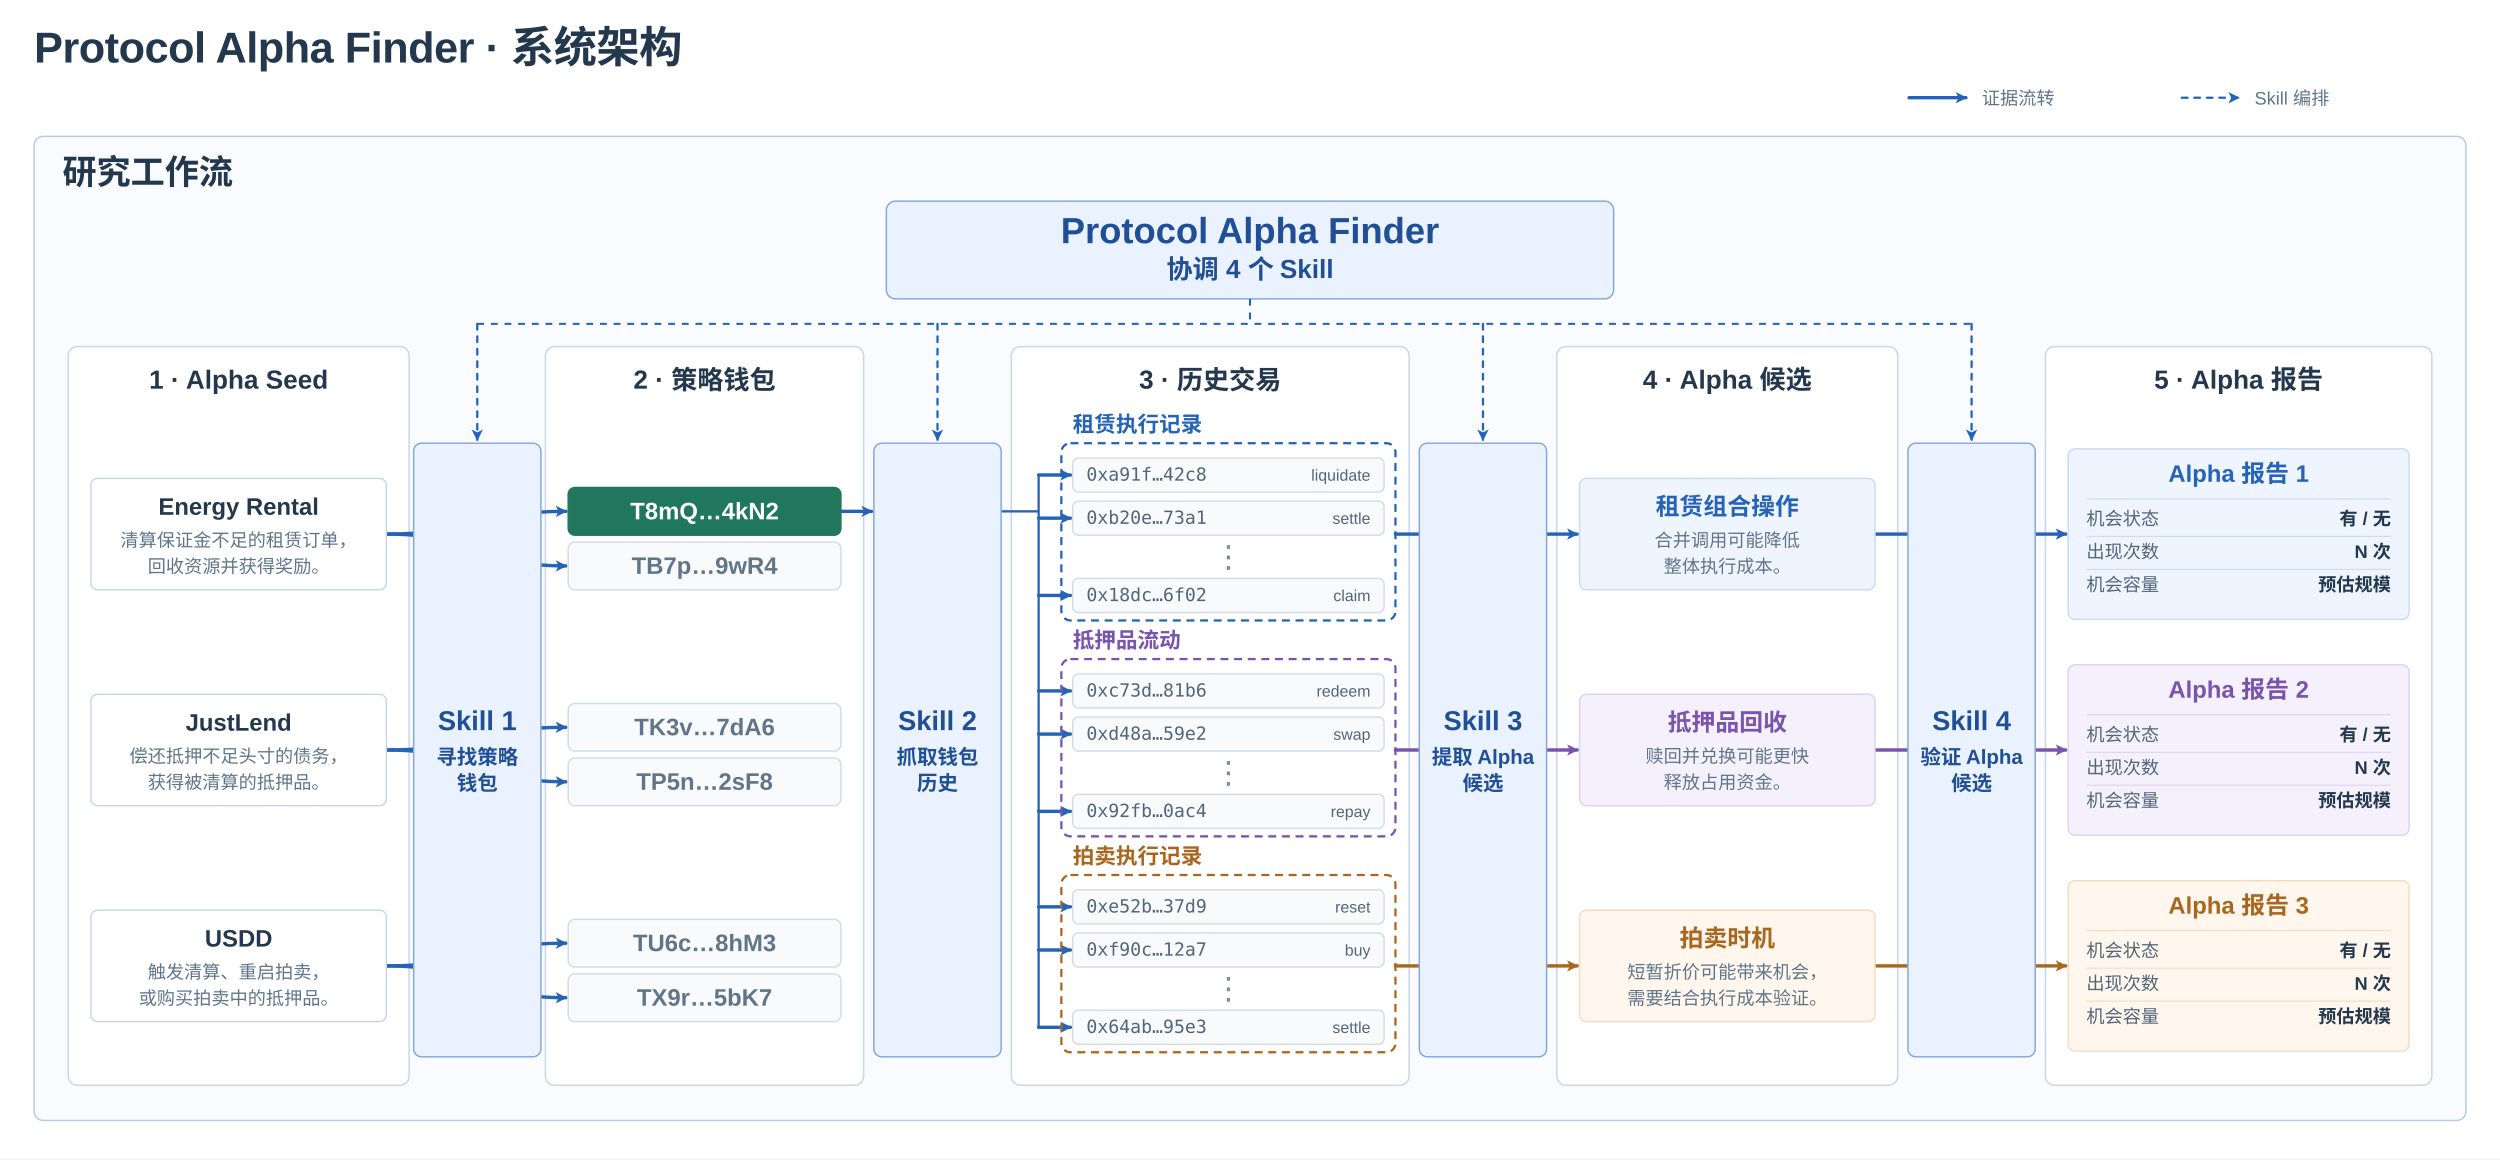
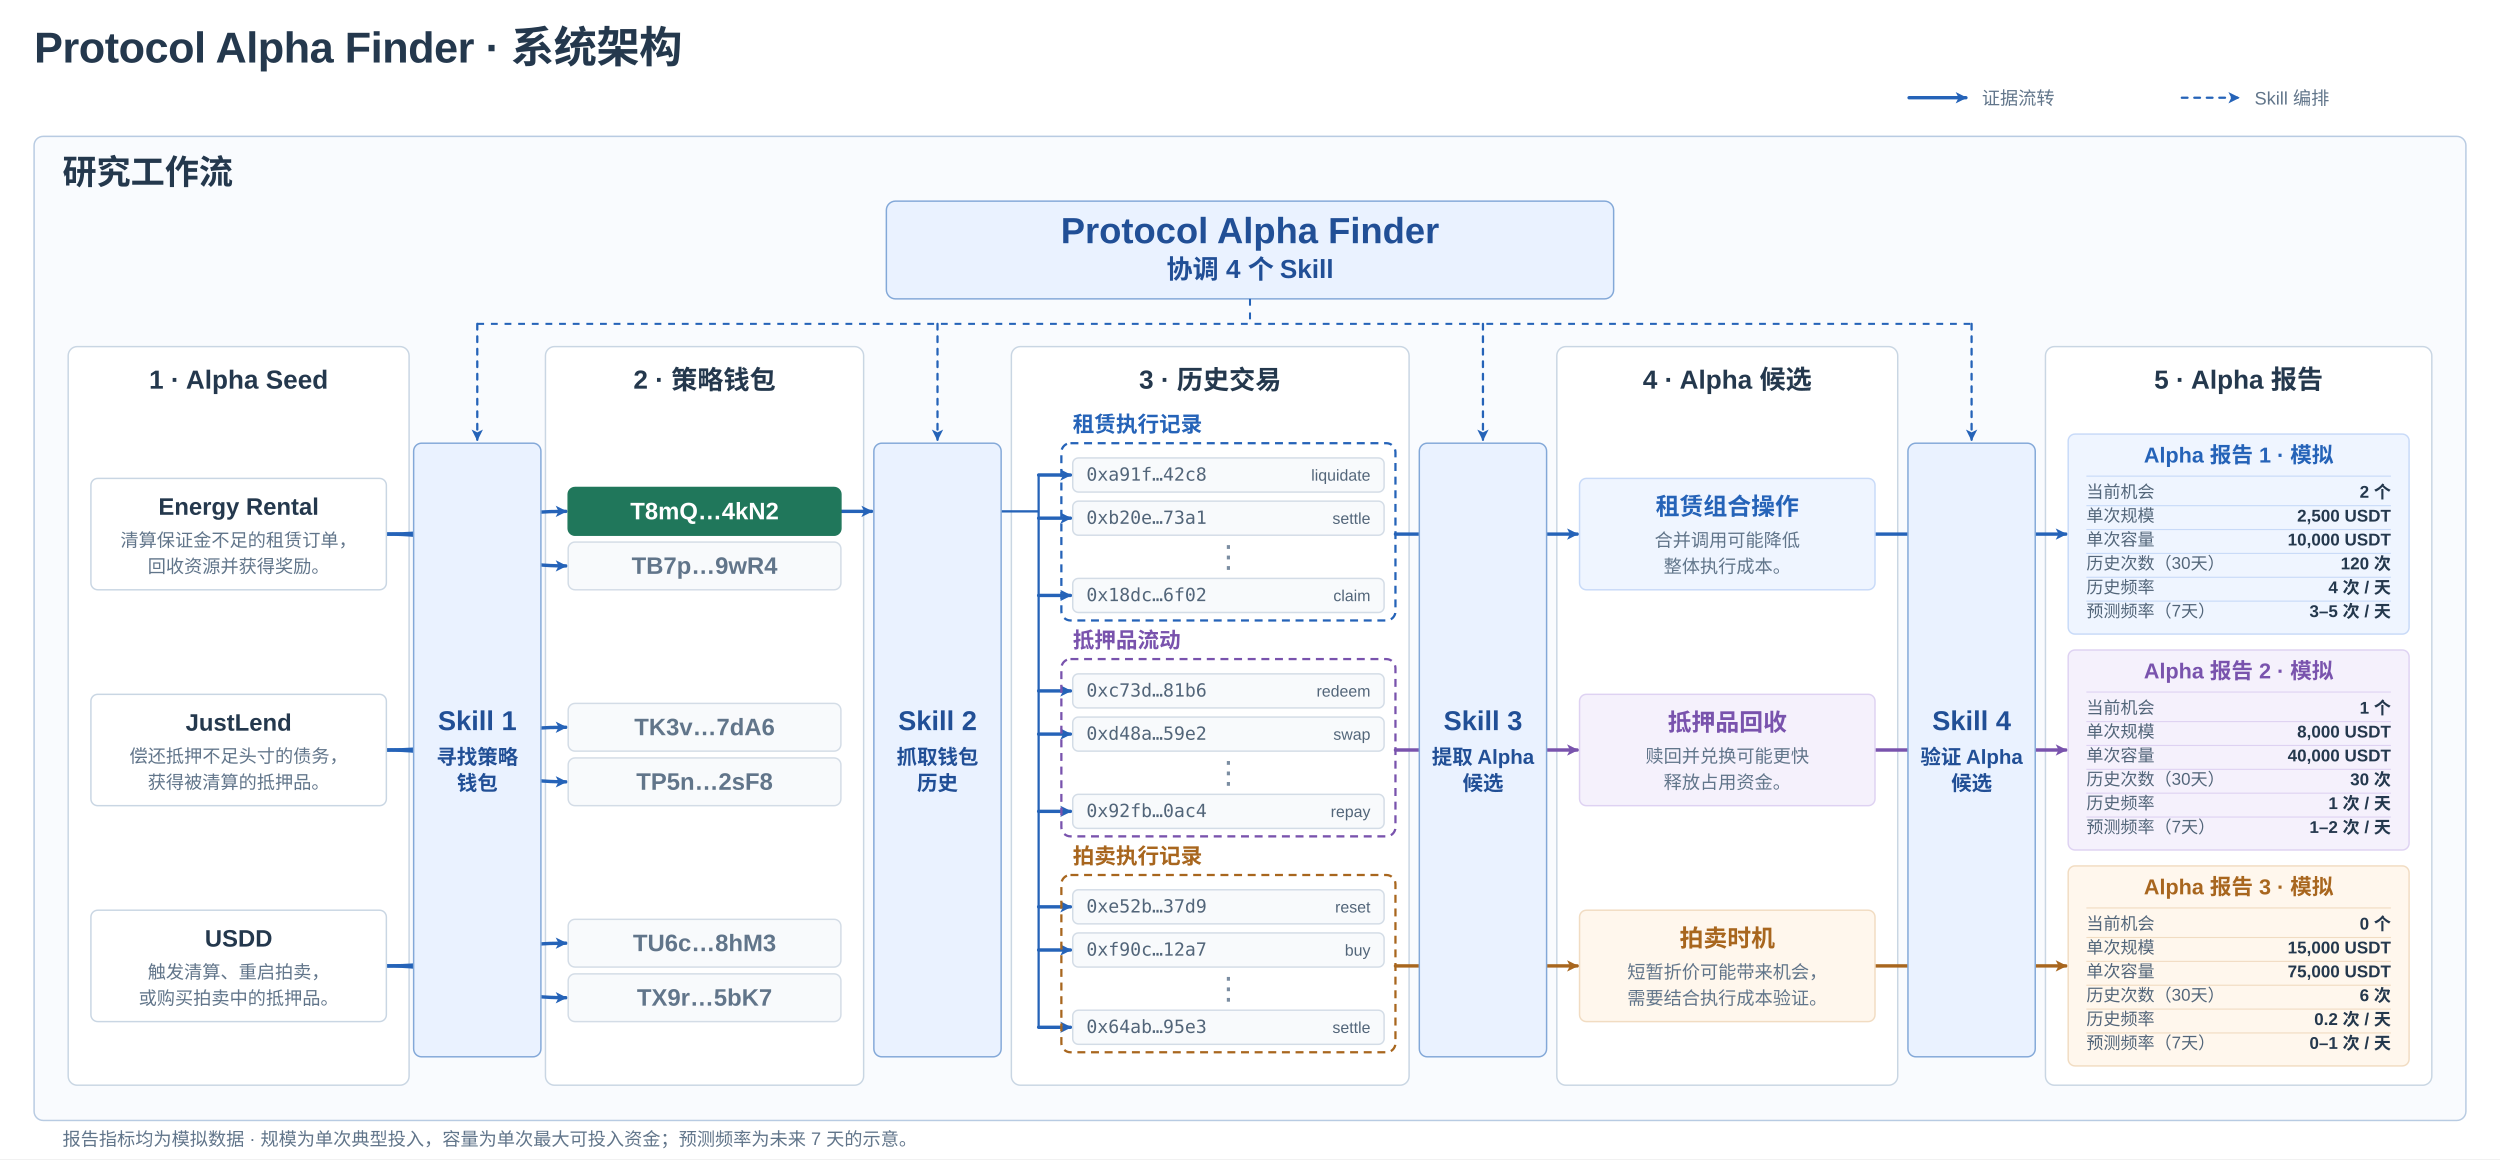
<svg xmlns="http://www.w3.org/2000/svg" width="2200" height="1020" viewBox="0 0 2200 1020" role="img" aria-labelledby="title desc" xml:lang="zh-CN">
  <defs>
    <marker id="a0" viewBox="0 0 10 10" refX="9" refY="5" markerWidth="10" markerHeight="10" markerUnits="userSpaceOnUse" orient="auto">
      <path d="M 0 0 L 10 5 L 0 10 L 2.5 5 Z" fill="#2563b8" />
    </marker>
    <marker id="a1" viewBox="0 0 10 10" refX="9" refY="5" markerWidth="10" markerHeight="10" markerUnits="userSpaceOnUse" orient="auto">
      <path d="M 0 0 L 10 5 L 0 10 L 2.5 5 Z" fill="#7953ad" />
    </marker>
    <marker id="a2" viewBox="0 0 10 10" refX="9" refY="5" markerWidth="10" markerHeight="10" markerUnits="userSpaceOnUse" orient="auto">
      <path d="M 0 0 L 10 5 L 0 10 L 2.5 5 Z" fill="#a8661e" />
    </marker>
    <marker id="a3" viewBox="0 0 10 10" refX="9" refY="5" markerWidth="10" markerHeight="10" markerUnits="userSpaceOnUse" orient="auto">
      <path d="M 0 0 L 10 5 L 0 10 L 2.5 5 Z" fill="#20775b" />
    </marker>
  </defs>
  <style>
text { font-family: Arial, 'PingFang SC', 'Microsoft YaHei', sans-serif; fill:#24384d; }
.title { font-size:38px; font-weight:700; letter-spacing:-.4px; }
.heading { font-size:23px; font-weight:650; }
.node { font-size:21px; font-weight:600; }
.body { font-size:18px; fill:#526579; }
.small { font-size:16px; fill:#61758a; }
.code { font-family:'SFMono-Regular',Consolas,monospace; font-size:16px; }
.label { font-size:14px; font-weight:650; letter-spacing:1px; fill:#61758a; }
</style>
  <rect x="0" y="0" width="2200" height="1020" rx="0" fill="#ffffff" stroke="none" stroke-width="1.3" />
  <style>
.workflow-title { font-size:30px; font-weight:700; }
.skill-title { font-size:24px; font-weight:700; }
.skill-phrase { font-size:18px; font-weight:700; }
.coordinator-title { font-size:32px; font-weight:700; }
.coordinator-description { font-size:23px; font-weight:700; }
.transaction-id { font-family:'SFMono-Regular',Consolas,monospace; font-size:16px; fill:#526579; }
.transaction-action { font-size:14px; fill:#526579; }
.transaction-ellipsis { font-size:27px; fill:#7b8da1; }
.group-label { font-size:19px; font-weight:700; }
- .report-field { font-size:16px; fill:#526579; }
- .report-value { font-size:16px; font-weight:600; }
+ .report-title { font-size:19px; font-weight:700; }
+ .report-field { font-size:15px; fill:#526579; }
+ .report-value { font-size:15px; font-weight:600; }
</style>
  <text x="30" y="55" class="title" text-anchor="start">Protocol Alpha Finder · 系统架构</text>
  <path data-kind="legend-evidence" d="M 1680 86 C 1705.0 86 1705.0 86 1730 86" stroke="#2563b8" stroke-width="3" fill="none" stroke-linecap="round" marker-end="url(#a0)" />
  <text x="1744" y="92" class="small" text-anchor="start">证据流转</text>
  <path data-kind="legend-control" d="M 1920 86 C 1945.0 86 1945.0 86 1970 86" stroke="#2563b8" stroke-width="2" fill="none" stroke-linecap="round" marker-end="url(#a0)" stroke-dasharray="5 6" />
  <text x="1984" y="92" class="small" text-anchor="start">Skill 编排</text>
  <rect x="30" y="120" width="2140" height="866" rx="8" fill="#f9fbfe" stroke="#b8cbe2" stroke-width="1.3" />
  <text x="55" y="162" class="workflow-title" text-anchor="start">研究工作流</text>
  <rect x="780" y="177" width="640" height="86" rx="8" fill="#eaf2ff" stroke="#83a8d8" stroke-width="1.3" />
  <text x="1100" y="214" class="coordinator-title" text-anchor="middle" style="fill:#214f96">Protocol Alpha Finder</text>
  <text x="1100" y="245" class="coordinator-description" text-anchor="middle" style="fill:#214f96">协调 4 个 Skill</text>
  <path data-kind="coordination-bus" d="M 1100 263 V 285 M 420 285 H 1735" stroke="#2563b8" stroke-width="1.8" stroke-dasharray="6 6" fill="none" />
  <path data-kind="skill-coordination" d="M 420 285 C 420 336.0 420 336.0 420 387.0" stroke="#2563b8" stroke-width="2" fill="none" stroke-linecap="round" marker-end="url(#a0)" stroke-dasharray="5 6" />
  <path data-kind="skill-coordination" d="M 825 285 C 825 336.0 825 336.0 825 387.0" stroke="#2563b8" stroke-width="2" fill="none" stroke-linecap="round" marker-end="url(#a0)" stroke-dasharray="5 6" />
  <path data-kind="skill-coordination" d="M 1305 285 C 1305 336.0 1305 336.0 1305 387.0" stroke="#2563b8" stroke-width="2" fill="none" stroke-linecap="round" marker-end="url(#a0)" stroke-dasharray="5 6" />
  <path data-kind="skill-coordination" d="M 1735 285 C 1735 336.0 1735 336.0 1735 387.0" stroke="#2563b8" stroke-width="2" fill="none" stroke-linecap="round" marker-end="url(#a0)" stroke-dasharray="5 6" />
  <rect x="60" y="305" width="300" height="650" rx="8" fill="#ffffff" stroke="#c9d6e3" stroke-width="1.3" />
  <text x="210.0" y="342" class="heading" text-anchor="middle">1 · Alpha Seed</text>
  <rect x="480" y="305" width="280" height="650" rx="8" fill="#ffffff" stroke="#c9d6e3" stroke-width="1.3" />
  <text x="620.0" y="342" class="heading" text-anchor="middle">2 · 策略钱包</text>
  <rect x="890" y="305" width="350" height="650" rx="8" fill="#ffffff" stroke="#c9d6e3" stroke-width="1.3" />
  <text x="1065.0" y="342" class="heading" text-anchor="middle">3 · 历史交易</text>
  <rect x="1370" y="305" width="300" height="650" rx="8" fill="#ffffff" stroke="#c9d6e3" stroke-width="1.3" />
  <text x="1520.0" y="342" class="heading" text-anchor="middle">4 · Alpha 候选</text>
  <rect x="1800" y="305" width="340" height="650" rx="8" fill="#ffffff" stroke="#c9d6e3" stroke-width="1.3" />
  <text x="1970.0" y="342" class="heading" text-anchor="middle">5 · Alpha 报告</text>
  <path data-kind="seed-wallet" d="M 340 470 C 419.0 470 419.0 450 498 450" stroke="#2563b8" stroke-width="3" fill="none" stroke-linecap="round" marker-end="url(#a0)" />
  <path data-kind="seed-wallet" d="M 340 470 C 419.0 470 419.0 498 498 498" stroke="#2563b8" stroke-width="3" fill="none" stroke-linecap="round" marker-end="url(#a0)" />
  <path data-kind="seed-wallet" d="M 340 660 C 419.0 660 419.0 640 498 640" stroke="#2563b8" stroke-width="3" fill="none" stroke-linecap="round" marker-end="url(#a0)" />
  <path data-kind="seed-wallet" d="M 340 660 C 419.0 660 419.0 688 498 688" stroke="#2563b8" stroke-width="3" fill="none" stroke-linecap="round" marker-end="url(#a0)" />
  <path data-kind="seed-wallet" d="M 340 850 C 419.0 850 419.0 830 498 830" stroke="#2563b8" stroke-width="3" fill="none" stroke-linecap="round" marker-end="url(#a0)" />
  <path data-kind="seed-wallet" d="M 340 850 C 419.0 850 419.0 878 498 878" stroke="#2563b8" stroke-width="3" fill="none" stroke-linecap="round" marker-end="url(#a0)" />
  <path data-kind="wallet-history" d="M 740 450 H 767" stroke="#2563b8" stroke-width="3" fill="none" stroke-linecap="round" marker-end="url(#a0)" />
  <path data-kind="monitor-feed" d="M 881 450 H 914 M 914 418 V 904" stroke="#2563b8" stroke-width="2" fill="none" stroke-linecap="round" />
  <path data-kind="monitored-transaction" d="M 914 418 C 928.0 418 928.0 418 942 418" stroke="#2563b8" stroke-width="3" fill="none" stroke-linecap="round" marker-end="url(#a0)" />
  <path data-kind="monitored-transaction" d="M 914 456 C 928.0 456 928.0 456 942 456" stroke="#2563b8" stroke-width="3" fill="none" stroke-linecap="round" marker-end="url(#a0)" />
  <path data-kind="monitored-transaction" d="M 914 524 C 928.0 524 928.0 524 942 524" stroke="#2563b8" stroke-width="3" fill="none" stroke-linecap="round" marker-end="url(#a0)" />
  <path data-kind="monitored-transaction" d="M 914 608 C 928.0 608 928.0 608 942 608" stroke="#2563b8" stroke-width="3" fill="none" stroke-linecap="round" marker-end="url(#a0)" />
  <path data-kind="monitored-transaction" d="M 914 646 C 928.0 646 928.0 646 942 646" stroke="#2563b8" stroke-width="3" fill="none" stroke-linecap="round" marker-end="url(#a0)" />
  <path data-kind="monitored-transaction" d="M 914 714 C 928.0 714 928.0 714 942 714" stroke="#2563b8" stroke-width="3" fill="none" stroke-linecap="round" marker-end="url(#a0)" />
  <path data-kind="monitored-transaction" d="M 914 798 C 928.0 798 928.0 798 942 798" stroke="#2563b8" stroke-width="3" fill="none" stroke-linecap="round" marker-end="url(#a0)" />
  <path data-kind="monitored-transaction" d="M 914 836 C 928.0 836 928.0 836 942 836" stroke="#2563b8" stroke-width="3" fill="none" stroke-linecap="round" marker-end="url(#a0)" />
  <path data-kind="monitored-transaction" d="M 914 904 C 928.0 904 928.0 904 942 904" stroke="#2563b8" stroke-width="3" fill="none" stroke-linecap="round" marker-end="url(#a0)" />
  <path data-kind="history-candidate" d="M 1228 470 C 1308.0 470 1308.0 470 1388 470" stroke="#2563b8" stroke-width="3" fill="none" stroke-linecap="round" marker-end="url(#a0)" />
  <path data-kind="history-candidate" d="M 1228 660 C 1308.0 660 1308.0 660 1388 660" stroke="#7953ad" stroke-width="3" fill="none" stroke-linecap="round" marker-end="url(#a1)" />
  <path data-kind="history-candidate" d="M 1228 850 C 1308.0 850 1308.0 850 1388 850" stroke="#a8661e" stroke-width="3" fill="none" stroke-linecap="round" marker-end="url(#a2)" />
  <path data-kind="candidate-report" d="M 1650 470 C 1734.0 470 1734.0 470 1818 470" stroke="#2563b8" stroke-width="3" fill="none" stroke-linecap="round" marker-end="url(#a0)" />
  <path data-kind="candidate-report" d="M 1650 660 C 1734.0 660 1734.0 660 1818 660" stroke="#7953ad" stroke-width="3" fill="none" stroke-linecap="round" marker-end="url(#a1)" />
  <path data-kind="candidate-report" d="M 1650 850 C 1734.0 850 1734.0 850 1818 850" stroke="#a8661e" stroke-width="3" fill="none" stroke-linecap="round" marker-end="url(#a2)" />
  <rect x="80" y="421" width="260" height="98" rx="6" fill="#ffffff" stroke="#c9d6e3" stroke-width="1.3" />
  <text x="210" y="453" class="node" text-anchor="middle">Energy Rental</text>
  <text x="210" y="481" class="small" text-anchor="middle">清算保证金不足的租赁订单，</text>
  <text x="210" y="504" class="small" text-anchor="middle">回收资源并获得奖励。</text>
  <rect data-kind="transaction-group" x="934" y="390" width="294" height="156" rx="8" fill="none" stroke="#2563b8" stroke-width="2" stroke-dasharray="7 5" />
  <text x="944" y="380" class="group-label" text-anchor="start" style="fill:#2563b8">租赁执行记录</text>
  <g data-kind="transaction-row">
    <rect x="944" y="403" width="274" height="30" rx="5" fill="#f8fafc" stroke="#d3dce6" stroke-width="1.3" />
    <text x="956" y="423" class="transaction-id" text-anchor="start">0xa91f…42c8</text>
    <text x="1206" y="423" class="transaction-action" text-anchor="end">liquidate</text>
  </g>
  <g data-kind="transaction-row">
    <rect x="944" y="441" width="274" height="30" rx="5" fill="#f8fafc" stroke="#d3dce6" stroke-width="1.3" />
    <text x="956" y="461" class="transaction-id" text-anchor="start">0xb20e…73a1</text>
    <text x="1206" y="461" class="transaction-action" text-anchor="end">settle</text>
  </g>
  <g data-kind="transaction-row">
    <rect x="944" y="509" width="274" height="30" rx="5" fill="#f8fafc" stroke="#d3dce6" stroke-width="1.3" />
    <text x="956" y="529" class="transaction-id" text-anchor="start">0x18dc…6f02</text>
    <text x="1206" y="529" class="transaction-action" text-anchor="end">claim</text>
  </g>
  <text x="1081" y="499" class="transaction-ellipsis" text-anchor="middle">⋮</text>
  <rect x="1390" y="421" width="260" height="98" rx="6" fill="#eff5ff" stroke="#c8daf8" stroke-width="1.3" />
  <text x="1520" y="453" class="node" text-anchor="middle" style="fill:#2563b8">租赁组合操作</text>
  <text x="1520" y="481" class="small" text-anchor="middle">合并调用可能降低</text>
  <text x="1520" y="504" class="small" text-anchor="middle">整体执行成本。</text>
  <g data-kind="alpha-report">
-     <rect x="1820" y="395" width="300" height="150" rx="6" fill="#eff5ff" stroke="#c8daf8" stroke-width="1.3" />
-     <text x="1970" y="424" class="node" text-anchor="middle" style="fill:#2563b8">Alpha 报告 1</text>
-     <path d="M 1836 439 L 2104 439" stroke="#c8daf8" fill="none" />
-     <text x="1836" y="462" class="report-field" text-anchor="start">机会状态</text>
-     <text x="2104" y="462" class="report-value" text-anchor="end">有 / 无</text>
-     <path d="M 1836 472 L 2104 472" stroke="#c8daf8" fill="none" />
-     <text x="1836" y="491" class="report-field" text-anchor="start">出现次数</text>
-     <text x="2104" y="491" class="report-value" text-anchor="end">N 次</text>
-     <path d="M 1836 501 L 2104 501" stroke="#c8daf8" fill="none" />
-     <text x="1836" y="520" class="report-field" text-anchor="start">机会容量</text>
-     <text x="2104" y="520" class="report-value" text-anchor="end">预估规模</text>
+     <rect x="1820" y="382" width="300" height="176" rx="6" fill="#eff5ff" stroke="#c8daf8" stroke-width="1.3" />
+     <text x="1970" y="407" class="report-title" text-anchor="middle" style="fill:#2563b8">Alpha 报告 1 · 模拟</text>
+     <path d="M 1836 419 L 2104 419" stroke="#c8daf8" fill="none" />
+     <text x="1836" y="438" class="report-field" text-anchor="start">当前机会</text>
+     <text x="2104" y="438" class="report-value" text-anchor="end">2 个</text>
+     <path d="M 1836 445 L 2104 445" stroke="#c8daf8" fill="none" />
+     <text x="1836" y="459" class="report-field" text-anchor="start">单次规模</text>
+     <text x="2104" y="459" class="report-value" text-anchor="end">2,500 USDT</text>
+     <path d="M 1836 466 L 2104 466" stroke="#c8daf8" fill="none" />
+     <text x="1836" y="480" class="report-field" text-anchor="start">单次容量</text>
+     <text x="2104" y="480" class="report-value" text-anchor="end">10,000 USDT</text>
+     <path d="M 1836 487 L 2104 487" stroke="#c8daf8" fill="none" />
+     <text x="1836" y="501" class="report-field" text-anchor="start">历史次数（30天）</text>
+     <text x="2104" y="501" class="report-value" text-anchor="end">120 次</text>
+     <path d="M 1836 508 L 2104 508" stroke="#c8daf8" fill="none" />
+     <text x="1836" y="522" class="report-field" text-anchor="start">历史频率</text>
+     <text x="2104" y="522" class="report-value" text-anchor="end">4 次 / 天</text>
+     <path d="M 1836 529 L 2104 529" stroke="#c8daf8" fill="none" />
+     <text x="1836" y="543" class="report-field" text-anchor="start">预测频率（7天）</text>
+     <text x="2104" y="543" class="report-value" text-anchor="end">3–5 次 / 天</text>
  </g>
  <rect x="80" y="611" width="260" height="98" rx="6" fill="#ffffff" stroke="#c9d6e3" stroke-width="1.3" />
  <text x="210" y="643" class="node" text-anchor="middle">JustLend</text>
  <text x="210" y="671" class="small" text-anchor="middle">偿还抵押不足头寸的债务，</text>
  <text x="210" y="694" class="small" text-anchor="middle">获得被清算的抵押品。</text>
  <rect data-kind="transaction-group" x="934" y="580" width="294" height="156" rx="8" fill="none" stroke="#7953ad" stroke-width="2" stroke-dasharray="7 5" />
  <text x="944" y="570" class="group-label" text-anchor="start" style="fill:#7953ad">抵押品流动</text>
  <g data-kind="transaction-row">
    <rect x="944" y="593" width="274" height="30" rx="5" fill="#f8fafc" stroke="#d3dce6" stroke-width="1.3" />
    <text x="956" y="613" class="transaction-id" text-anchor="start">0xc73d…81b6</text>
    <text x="1206" y="613" class="transaction-action" text-anchor="end">redeem</text>
  </g>
  <g data-kind="transaction-row">
    <rect x="944" y="631" width="274" height="30" rx="5" fill="#f8fafc" stroke="#d3dce6" stroke-width="1.3" />
    <text x="956" y="651" class="transaction-id" text-anchor="start">0xd48a…59e2</text>
    <text x="1206" y="651" class="transaction-action" text-anchor="end">swap</text>
  </g>
  <g data-kind="transaction-row">
    <rect x="944" y="699" width="274" height="30" rx="5" fill="#f8fafc" stroke="#d3dce6" stroke-width="1.3" />
    <text x="956" y="719" class="transaction-id" text-anchor="start">0x92fb…0ac4</text>
    <text x="1206" y="719" class="transaction-action" text-anchor="end">repay</text>
  </g>
  <text x="1081" y="689" class="transaction-ellipsis" text-anchor="middle">⋮</text>
  <rect x="1390" y="611" width="260" height="98" rx="6" fill="#f5f1fc" stroke="#ded2f2" stroke-width="1.3" />
  <text x="1520" y="643" class="node" text-anchor="middle" style="fill:#7953ad">抵押品回收</text>
  <text x="1520" y="671" class="small" text-anchor="middle">赎回并兑换可能更快</text>
  <text x="1520" y="694" class="small" text-anchor="middle">释放占用资金。</text>
  <g data-kind="alpha-report">
-     <rect x="1820" y="585" width="300" height="150" rx="6" fill="#f5f1fc" stroke="#ded2f2" stroke-width="1.3" />
-     <text x="1970" y="614" class="node" text-anchor="middle" style="fill:#7953ad">Alpha 报告 2</text>
-     <path d="M 1836 629 L 2104 629" stroke="#ded2f2" fill="none" />
-     <text x="1836" y="652" class="report-field" text-anchor="start">机会状态</text>
-     <text x="2104" y="652" class="report-value" text-anchor="end">有 / 无</text>
-     <path d="M 1836 662 L 2104 662" stroke="#ded2f2" fill="none" />
-     <text x="1836" y="681" class="report-field" text-anchor="start">出现次数</text>
-     <text x="2104" y="681" class="report-value" text-anchor="end">N 次</text>
-     <path d="M 1836 691 L 2104 691" stroke="#ded2f2" fill="none" />
-     <text x="1836" y="710" class="report-field" text-anchor="start">机会容量</text>
-     <text x="2104" y="710" class="report-value" text-anchor="end">预估规模</text>
+     <rect x="1820" y="572" width="300" height="176" rx="6" fill="#f5f1fc" stroke="#ded2f2" stroke-width="1.3" />
+     <text x="1970" y="597" class="report-title" text-anchor="middle" style="fill:#7953ad">Alpha 报告 2 · 模拟</text>
+     <path d="M 1836 609 L 2104 609" stroke="#ded2f2" fill="none" />
+     <text x="1836" y="628" class="report-field" text-anchor="start">当前机会</text>
+     <text x="2104" y="628" class="report-value" text-anchor="end">1 个</text>
+     <path d="M 1836 635 L 2104 635" stroke="#ded2f2" fill="none" />
+     <text x="1836" y="649" class="report-field" text-anchor="start">单次规模</text>
+     <text x="2104" y="649" class="report-value" text-anchor="end">8,000 USDT</text>
+     <path d="M 1836 656 L 2104 656" stroke="#ded2f2" fill="none" />
+     <text x="1836" y="670" class="report-field" text-anchor="start">单次容量</text>
+     <text x="2104" y="670" class="report-value" text-anchor="end">40,000 USDT</text>
+     <path d="M 1836 677 L 2104 677" stroke="#ded2f2" fill="none" />
+     <text x="1836" y="691" class="report-field" text-anchor="start">历史次数（30天）</text>
+     <text x="2104" y="691" class="report-value" text-anchor="end">30 次</text>
+     <path d="M 1836 698 L 2104 698" stroke="#ded2f2" fill="none" />
+     <text x="1836" y="712" class="report-field" text-anchor="start">历史频率</text>
+     <text x="2104" y="712" class="report-value" text-anchor="end">1 次 / 天</text>
+     <path d="M 1836 719 L 2104 719" stroke="#ded2f2" fill="none" />
+     <text x="1836" y="733" class="report-field" text-anchor="start">预测频率（7天）</text>
+     <text x="2104" y="733" class="report-value" text-anchor="end">1–2 次 / 天</text>
  </g>
  <rect x="80" y="801" width="260" height="98" rx="6" fill="#ffffff" stroke="#c9d6e3" stroke-width="1.3" />
  <text x="210" y="833" class="node" text-anchor="middle">USDD</text>
  <text x="210" y="861" class="small" text-anchor="middle">触发清算、重启拍卖，</text>
  <text x="210" y="884" class="small" text-anchor="middle">或购买拍卖中的抵押品。</text>
  <rect data-kind="transaction-group" x="934" y="770" width="294" height="156" rx="8" fill="none" stroke="#a8661e" stroke-width="2" stroke-dasharray="7 5" />
  <text x="944" y="760" class="group-label" text-anchor="start" style="fill:#a8661e">拍卖执行记录</text>
  <g data-kind="transaction-row">
    <rect x="944" y="783" width="274" height="30" rx="5" fill="#f8fafc" stroke="#d3dce6" stroke-width="1.3" />
    <text x="956" y="803" class="transaction-id" text-anchor="start">0xe52b…37d9</text>
    <text x="1206" y="803" class="transaction-action" text-anchor="end">reset</text>
  </g>
  <g data-kind="transaction-row">
    <rect x="944" y="821" width="274" height="30" rx="5" fill="#f8fafc" stroke="#d3dce6" stroke-width="1.3" />
    <text x="956" y="841" class="transaction-id" text-anchor="start">0xf90c…12a7</text>
    <text x="1206" y="841" class="transaction-action" text-anchor="end">buy</text>
  </g>
  <g data-kind="transaction-row">
    <rect x="944" y="889" width="274" height="30" rx="5" fill="#f8fafc" stroke="#d3dce6" stroke-width="1.3" />
    <text x="956" y="909" class="transaction-id" text-anchor="start">0x64ab…95e3</text>
    <text x="1206" y="909" class="transaction-action" text-anchor="end">settle</text>
  </g>
  <text x="1081" y="879" class="transaction-ellipsis" text-anchor="middle">⋮</text>
  <rect x="1390" y="801" width="260" height="98" rx="6" fill="#fff7ed" stroke="#f1dcc2" stroke-width="1.3" />
  <text x="1520" y="833" class="node" text-anchor="middle" style="fill:#a8661e">拍卖时机</text>
  <text x="1520" y="861" class="small" text-anchor="middle">短暂折价可能带来机会，</text>
  <text x="1520" y="884" class="small" text-anchor="middle">需要结合执行成本验证。</text>
  <g data-kind="alpha-report">
-     <rect x="1820" y="775" width="300" height="150" rx="6" fill="#fff7ed" stroke="#f1dcc2" stroke-width="1.3" />
-     <text x="1970" y="804" class="node" text-anchor="middle" style="fill:#a8661e">Alpha 报告 3</text>
-     <path d="M 1836 819 L 2104 819" stroke="#f1dcc2" fill="none" />
-     <text x="1836" y="842" class="report-field" text-anchor="start">机会状态</text>
-     <text x="2104" y="842" class="report-value" text-anchor="end">有 / 无</text>
-     <path d="M 1836 852 L 2104 852" stroke="#f1dcc2" fill="none" />
-     <text x="1836" y="871" class="report-field" text-anchor="start">出现次数</text>
-     <text x="2104" y="871" class="report-value" text-anchor="end">N 次</text>
-     <path d="M 1836 881 L 2104 881" stroke="#f1dcc2" fill="none" />
-     <text x="1836" y="900" class="report-field" text-anchor="start">机会容量</text>
-     <text x="2104" y="900" class="report-value" text-anchor="end">预估规模</text>
+     <rect x="1820" y="762" width="300" height="176" rx="6" fill="#fff7ed" stroke="#f1dcc2" stroke-width="1.3" />
+     <text x="1970" y="787" class="report-title" text-anchor="middle" style="fill:#a8661e">Alpha 报告 3 · 模拟</text>
+     <path d="M 1836 799 L 2104 799" stroke="#f1dcc2" fill="none" />
+     <text x="1836" y="818" class="report-field" text-anchor="start">当前机会</text>
+     <text x="2104" y="818" class="report-value" text-anchor="end">0 个</text>
+     <path d="M 1836 825 L 2104 825" stroke="#f1dcc2" fill="none" />
+     <text x="1836" y="839" class="report-field" text-anchor="start">单次规模</text>
+     <text x="2104" y="839" class="report-value" text-anchor="end">15,000 USDT</text>
+     <path d="M 1836 846 L 2104 846" stroke="#f1dcc2" fill="none" />
+     <text x="1836" y="860" class="report-field" text-anchor="start">单次容量</text>
+     <text x="2104" y="860" class="report-value" text-anchor="end">75,000 USDT</text>
+     <path d="M 1836 867 L 2104 867" stroke="#f1dcc2" fill="none" />
+     <text x="1836" y="881" class="report-field" text-anchor="start">历史次数（30天）</text>
+     <text x="2104" y="881" class="report-value" text-anchor="end">6 次</text>
+     <path d="M 1836 888 L 2104 888" stroke="#f1dcc2" fill="none" />
+     <text x="1836" y="902" class="report-field" text-anchor="start">历史频率</text>
+     <text x="2104" y="902" class="report-value" text-anchor="end">0.2 次 / 天</text>
+     <path d="M 1836 909 L 2104 909" stroke="#f1dcc2" fill="none" />
+     <text x="1836" y="923" class="report-field" text-anchor="start">预测频率（7天）</text>
+     <text x="2104" y="923" class="report-value" text-anchor="end">0–1 次 / 天</text>
  </g>
  <rect x="500" y="429" width="240" height="42" rx="6" fill="#20775b" stroke="#20775b" stroke-width="1.3" />
  <text x="620" y="457" class="node" text-anchor="middle" style="fill:#ffffff">T8mQ…4kN2</text>
  <rect x="500" y="477" width="240" height="42" rx="6" fill="#f8fafc" stroke="#d3dce6" stroke-width="1.3" />
  <text x="620" y="505" class="node" text-anchor="middle" style="fill:#61758a">TB7p…9wR4</text>
  <rect x="500" y="619" width="240" height="42" rx="6" fill="#f8fafc" stroke="#d3dce6" stroke-width="1.3" />
  <text x="620" y="647" class="node" text-anchor="middle" style="fill:#61758a">TK3v…7dA6</text>
  <rect x="500" y="667" width="240" height="42" rx="6" fill="#f8fafc" stroke="#d3dce6" stroke-width="1.3" />
  <text x="620" y="695" class="node" text-anchor="middle" style="fill:#61758a">TP5n…2sF8</text>
  <rect x="500" y="809" width="240" height="42" rx="6" fill="#f8fafc" stroke="#d3dce6" stroke-width="1.3" />
  <text x="620" y="837" class="node" text-anchor="middle" style="fill:#61758a">TU6c…8hM3</text>
  <rect x="500" y="857" width="240" height="42" rx="6" fill="#f8fafc" stroke="#d3dce6" stroke-width="1.3" />
  <text x="620" y="885" class="node" text-anchor="middle" style="fill:#61758a">TX9r…5bK7</text>
  <g data-kind="skill-badge">
    <rect x="364" y="390.0" width="112" height="540" rx="7" fill="#eaf2ff" stroke="#83a8d8" stroke-width="1.3" />
    <text x="420" y="642.5" class="skill-title" text-anchor="middle" style="fill:#214f96">Skill 1</text>
    <text x="420" y="672.5" class="skill-phrase" text-anchor="middle" style="fill:#214f96">寻找策略</text>
    <text x="420" y="695.5" class="skill-phrase" text-anchor="middle" style="fill:#214f96">钱包</text>
  </g>
  <g data-kind="skill-badge">
    <rect x="769" y="390.0" width="112" height="540" rx="7" fill="#eaf2ff" stroke="#83a8d8" stroke-width="1.3" />
    <text x="825" y="642.5" class="skill-title" text-anchor="middle" style="fill:#214f96">Skill 2</text>
    <text x="825" y="672.5" class="skill-phrase" text-anchor="middle" style="fill:#214f96">抓取钱包</text>
    <text x="825" y="695.5" class="skill-phrase" text-anchor="middle" style="fill:#214f96">历史</text>
  </g>
  <g data-kind="skill-badge">
    <rect x="1249" y="390.0" width="112" height="540" rx="7" fill="#eaf2ff" stroke="#83a8d8" stroke-width="1.3" />
    <text x="1305" y="642.5" class="skill-title" text-anchor="middle" style="fill:#214f96">Skill 3</text>
    <text x="1305" y="672.5" class="skill-phrase" text-anchor="middle" style="fill:#214f96">提取 Alpha</text>
    <text x="1305" y="695.5" class="skill-phrase" text-anchor="middle" style="fill:#214f96">候选</text>
  </g>
  <g data-kind="skill-badge">
    <rect x="1679" y="390.0" width="112" height="540" rx="7" fill="#eaf2ff" stroke="#83a8d8" stroke-width="1.3" />
    <text x="1735" y="642.5" class="skill-title" text-anchor="middle" style="fill:#214f96">Skill 4</text>
    <text x="1735" y="672.5" class="skill-phrase" text-anchor="middle" style="fill:#214f96">验证 Alpha</text>
    <text x="1735" y="695.5" class="skill-phrase" text-anchor="middle" style="fill:#214f96">候选</text>
  </g>
+   <text x="55" y="1008" class="small" text-anchor="start">报告指标均为模拟数据 · 规模为单次典型投入，容量为单次最大可投入资金；预测频率为未来 7 天的示意。</text>
</svg>
